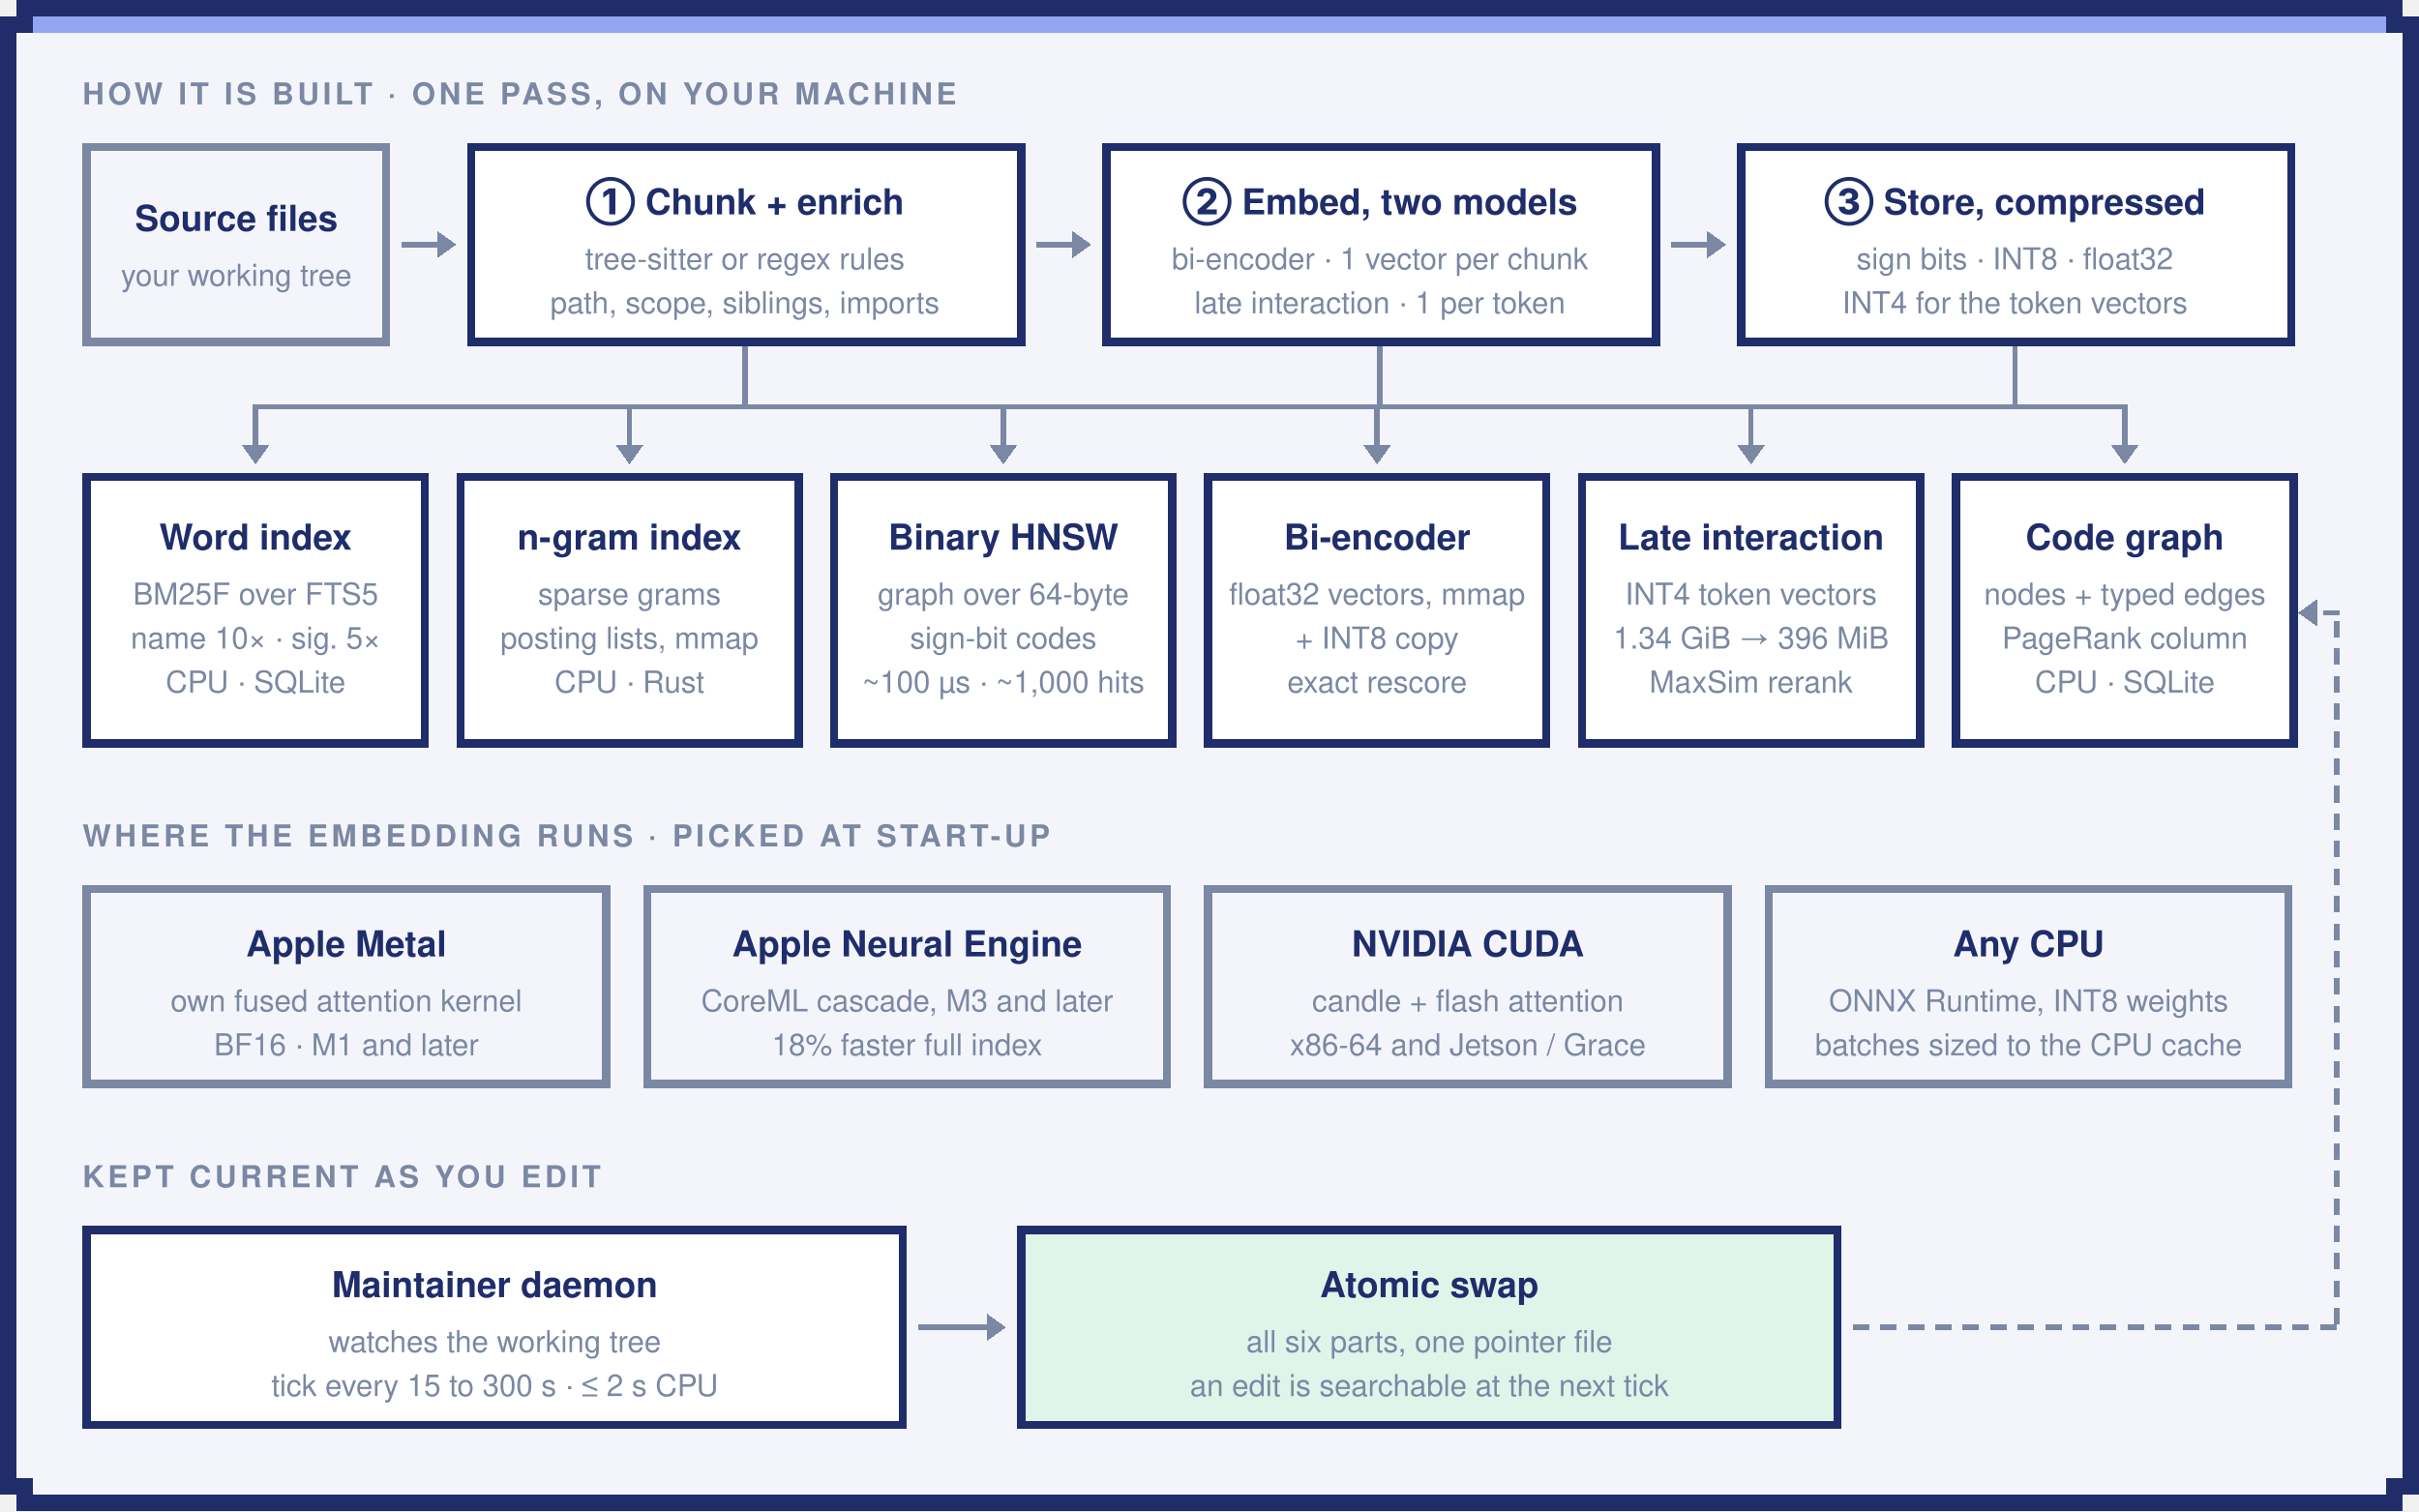
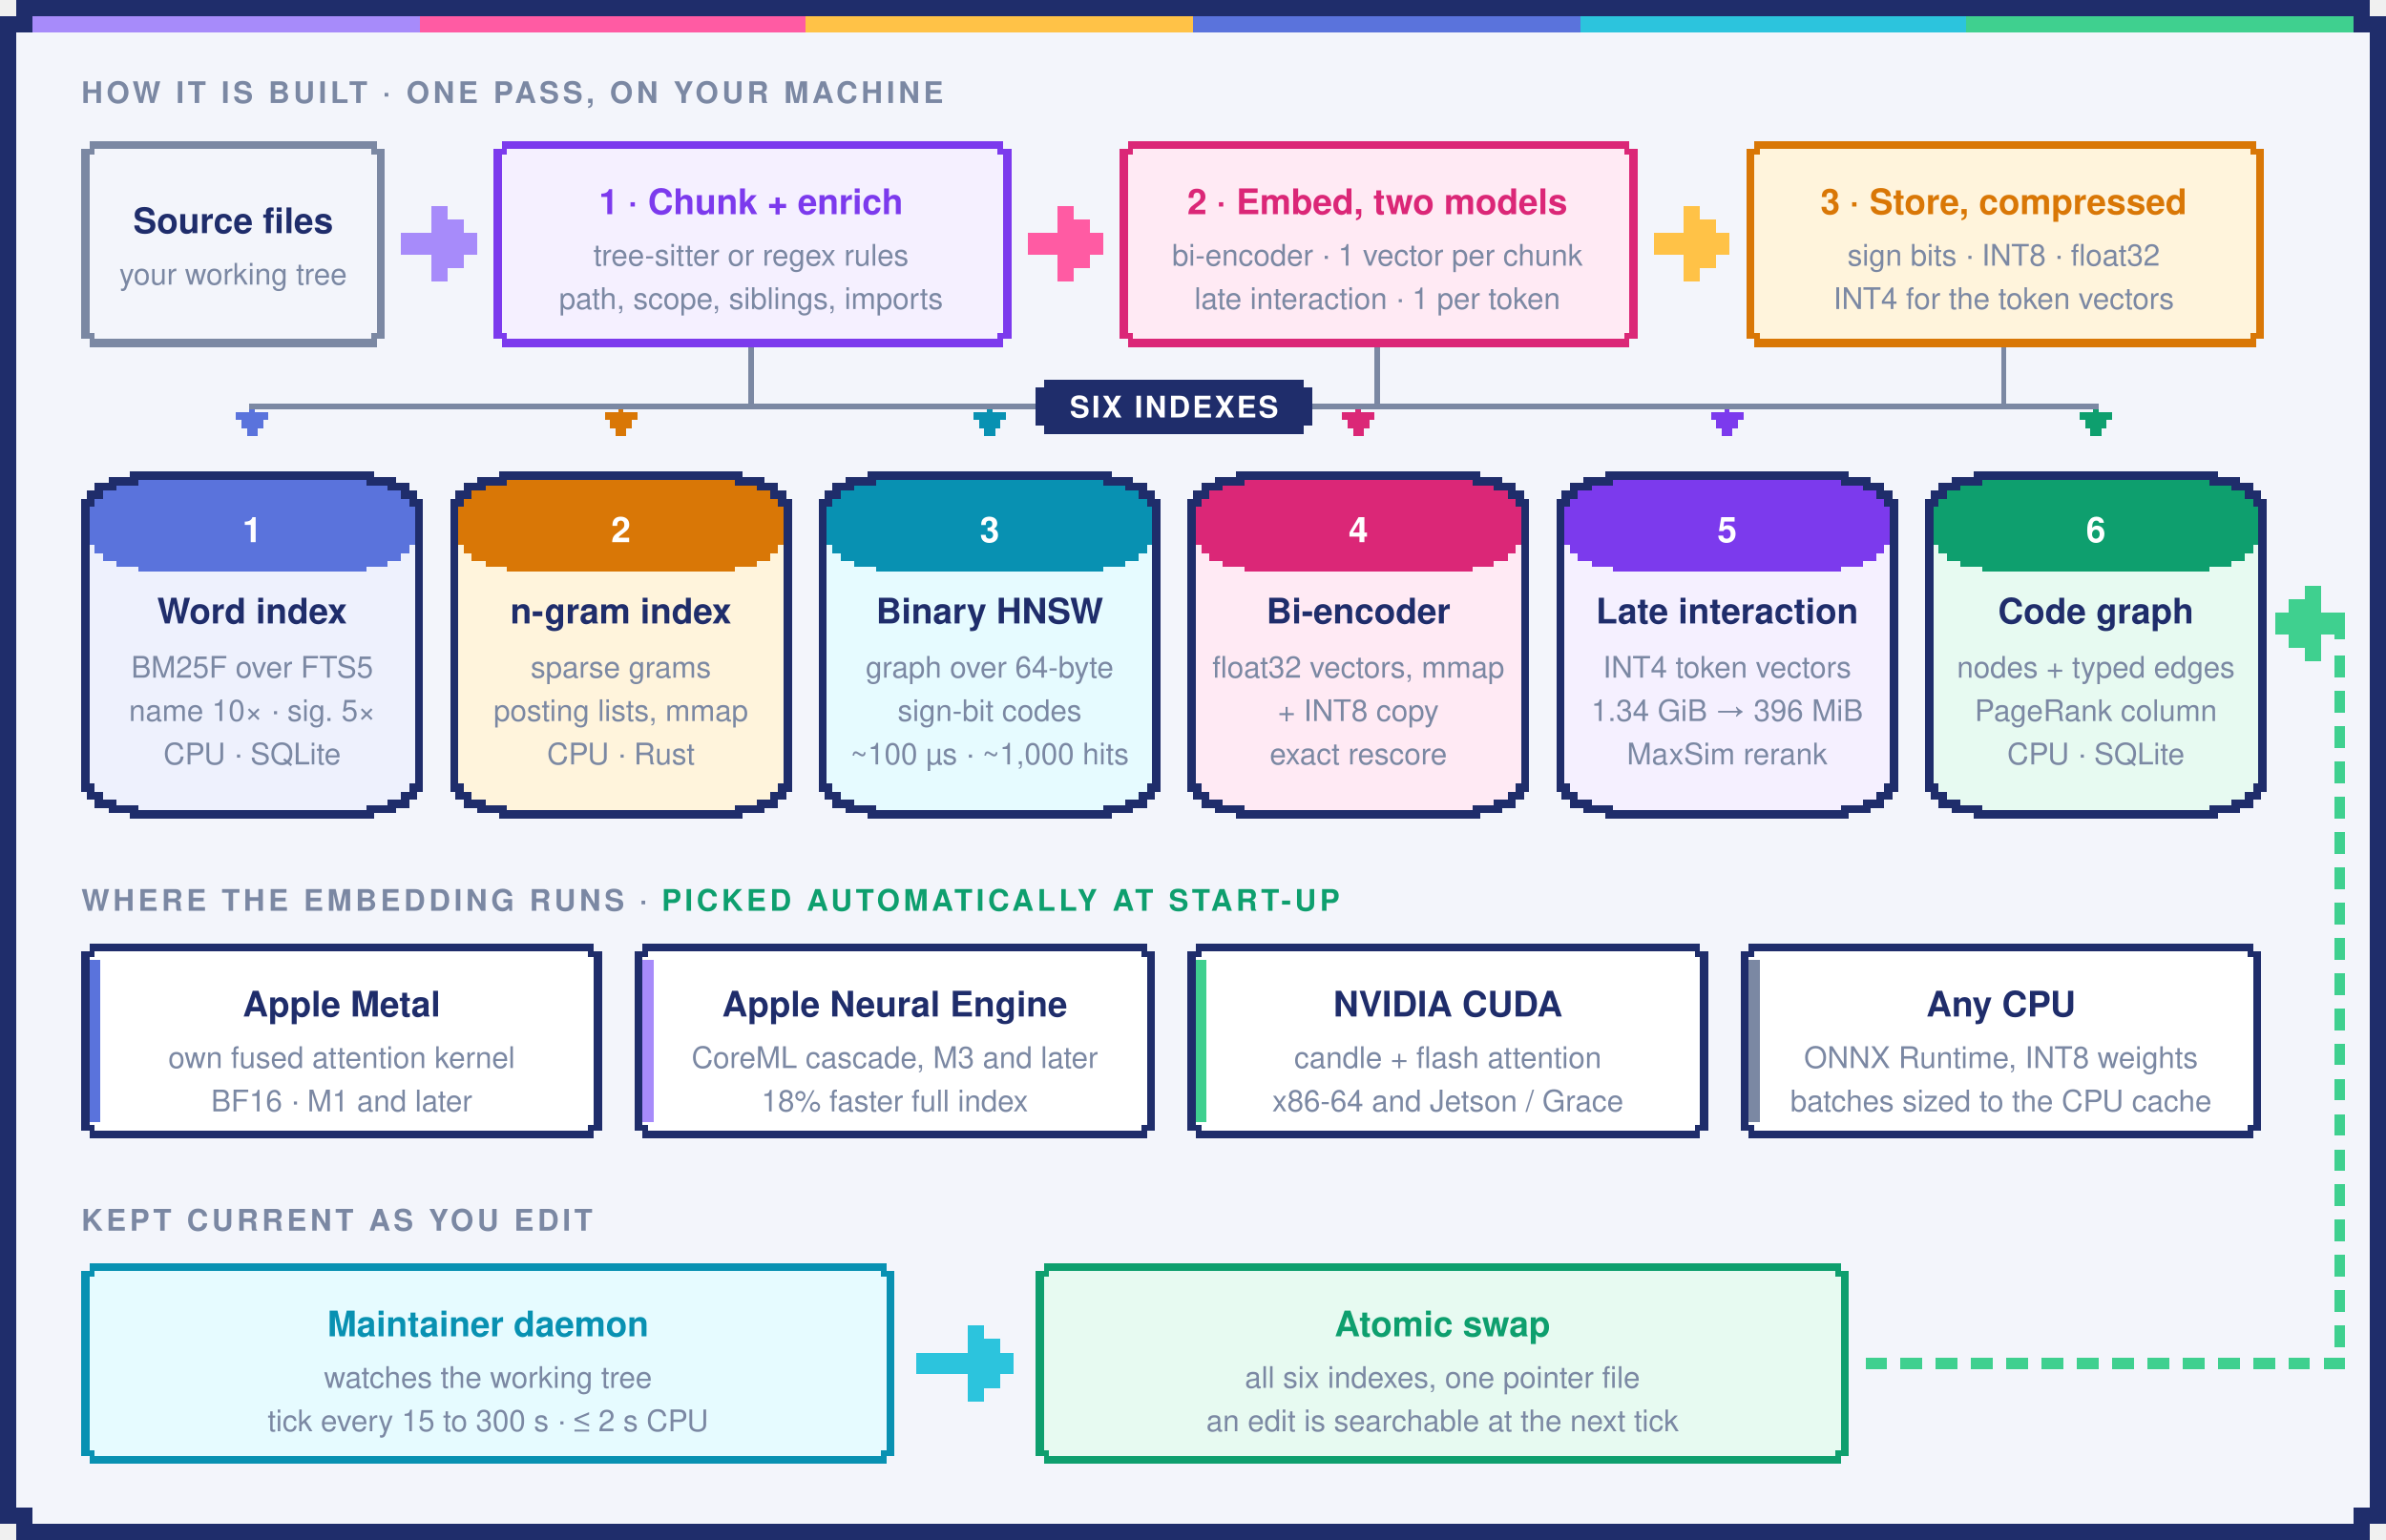
- <svg xmlns="http://www.w3.org/2000/svg" fill="#1f2d6b" aria-label="How the index is built. Source files are chunked and enriched, embedded by two models, and stored compressed. That feeds six index parts: word index, n-gram index, binary HNSW, bi-encoder vectors, late-interaction vectors and code graph. The embedding runs on Apple Metal, the Apple Neural Engine, NVIDIA CUDA or any CPU. A maintainer daemon updates all six parts after each edit with an atomic swap." font-family="-apple-system,BlinkMacSystemFont,Segoe UI,Helvetica,Arial,sans-serif" shape-rendering="crispEdges" text-anchor="middle" viewBox="0 0 880 550">
-   <path d="M6 0h868v6h6v538h-6v6H6v-6H0V6h6z" />
-   <path fill="#f3f5fb" d="M12 6h856v6h6v526h-6v6H12v-6H6V12h6z" />
-   <path fill="#93a5f0" d="M12 6h856v6H12z" />
-   <path d="M170 52h203v74H170zm231 0h203v74H401zm231 0h203v74H632zM30 172h126v100H30zm136 0h126v100H166zm136 0h126v100H302zm136 0h126v100H438zm136 0h126v100H574zm136 0h126v100H710zM30 446h300v74H30zm340 0h300v74H370z" />
-   <path fill="#7b88a3" d="M30 52h112v74H30zm0 270h192v74H30zm204 0h192v74H234zm204 0h192v74H438zm204 0h192v74H642zM146 88h13v2h-13zm13-4 7 5-7 5zm218 4h13v2h-13zm13-4 7 5-7 5zm218 4h13v2h-13zm13-4 7 5-7 5zm-351 42h2v22h-2zm231 0h2v22h-2zm231 0h2v22h-2zM92 147h682v2H92zm0 1h2v14h-2zm-4 14 5 7 5-7zm140-14h2v14h-2zm-4 14 5 7 5-7zm140-14h2v14h-2zm-4 14 5 7 5-7zm140-14h2v14h-2zm-4 14 5 7 5-7zm140-14h2v14h-2zm-4 14 5 7 5-7zm140-14h2v14h-2zm-4 14 5 7 5-7zM334 482h25v2h-25zm25-4 7 5-7 5zm315 4h6v2h-6zm10 0h6v2h-6zm10 0h6v2h-6zm10 0h6v2h-6zm10 0h6v2h-6zm10 0h6v2h-6zm10 0h6v2h-6zm10 0h6v2h-6zm10 0h6v2h-6zm10 0h6v2h-6zm10 0h6v2h-6zm10 0h6v2h-6zm10 0h6v2h-6zm10 0h6v2h-6zm10 0h6v2h-6zm10 0h6v2h-6zm10 0h6v2h-6zm10 0h6v2h-6zm5-256h2v6h-2zm0 10h2v6h-2zm0 10h2v6h-2zm0 10h2v6h-2zm0 10h2v6h-2zm0 10h2v6h-2zm0 10h2v6h-2zm0 10h2v6h-2zm0 10h2v6h-2zm0 10h2v6h-2zm0 10h2v6h-2zm0 10h2v6h-2zm0 10h2v6h-2zm0 10h2v6h-2zm0 10h2v6h-2zm0 10h2v6h-2zm0 10h2v6h-2zm0 10h2v6h-2zm0 10h2v6h-2zm0 10h2v6h-2zm0 10h2v6h-2zm0 10h2v6h-2zm0 10h2v6h-2zm0 10h2v6h-2zm0 10h2v6h-2zm0 10h2v6h-2zm-4-254h6v2h-6zm-2-4-7 5 7 5z" />
-   <path fill="#f3f5fb" d="M33 55h106v68H33zm0 270h186v68H33zm204 0h186v68H237zm204 0h186v68H441zm204 0h186v68H645z" />
-   <path fill="#fff" d="M173 55h197v68H173zm231 0h197v68H404zm231 0h197v68H635zM33 175h120v94H33zm136 0h120v94H169zm136 0h120v94H305zm136 0h120v94H441zm136 0h120v94H577zm136 0h120v94H713zM33 449h294v68H33z" />
-   <path fill="#dff5ea" d="M373 449h294v68H373z" />
-   <g style="font-size:13px;font-weight:800">
-     <text x="86" y="84">Source files</text>
-     <text x="271" y="78">① Chunk + enrich</text>
-     <text x="502" y="78">② Embed, two models</text>
-     <text x="733" y="78">③ Store, compressed</text>
-     <text x="93" y="200">Word index</text>
-     <text x="229" y="200">n-gram index</text>
-     <text x="365" y="200">Binary HNSW</text>
-     <text x="501" y="200">Bi-encoder</text>
-     <text x="637" y="200">Late interaction</text>
-     <text x="773" y="200">Code graph</text>
-     <text x="126" y="348">Apple Metal</text>
-     <text x="330" y="348">Apple Neural Engine</text>
-     <text x="534" y="348">NVIDIA CUDA</text>
-     <text x="738" y="348">Any CPU</text>
-     <text x="180" y="472">Maintainer daemon</text>
-     <text x="520" y="472">Atomic swap</text>
+ <svg xmlns="http://www.w3.org/2000/svg" fill="#1f2d6b" aria-label="How the index is built. Source files are chunked and enriched, embedded by two models, and stored compressed. One pass feeds six indexes: 1 word index, 2 n-gram index, 3 binary HNSW, 4 bi-encoder vectors, 5 late-interaction vectors, 6 code graph. The embedding runs on Apple Metal, the Apple Neural Engine, NVIDIA CUDA or any CPU, picked automatically at start-up. A maintainer daemon updates all six indexes after each edit with an atomic swap." font-family="-apple-system,BlinkMacSystemFont,Segoe UI,Helvetica,Arial,sans-serif" shape-rendering="crispEdges" text-anchor="middle" viewBox="0 0 880 568">
+   <style>.t{font-size:13px;font-weight:800}</style>
+   <path d="M6 0h868v6h6v556h-6v6H6v-6H0V6h6z" />
+   <path fill="#f3f5fb" d="M12 6h856v6h6v544h-6v6H12v-6H6V12h6z" />
+   <path fill="#a78bfa" d="M12 6h143v6H12z" />
+   <path fill="#ff5ba3" d="M155 6h142v6H155z" />
+   <path fill="#ffc247" d="M297 6h143v6H297z" />
+   <path fill="#5a73dc" d="M440 6h143v6H440z" />
+   <path fill="#2cc4dd" d="M583 6h142v6H583z" />
+   <path fill="#3fd08f" d="M725 6h143v6H725z" />
+   <path fill="#7b88a3" d="M33 52h106v3h3v70h-3v3H33v-3h-3V55h3z" />
+   <path fill="#7c3aed" d="M185 52h185v3h3v70h-3v3H185v-3h-3V55h3z" />
+   <path fill="#db2777" d="M416 52h185v3h3v70h-3v3H416v-3h-3V55h3z" />
+   <path fill="#d97706" d="M647 52h185v3h3v70h-3v3H647v-3h-3V55h3z" />
+   <path d="M30 184h2v-3h3v-3h5v-2h8v-2h90v2h8v2h5v3h3v3h2v108h-2v3h-3v3h-5v2h-8v2H48v-2h-8v-2h-5v-3h-3v-3h-2zm136 0h2v-3h3v-3h5v-2h8v-2h90v2h8v2h5v3h3v3h2v108h-2v3h-3v3h-5v2h-8v2h-90v-2h-8v-2h-5v-3h-3v-3h-2zm136 0h2v-3h3v-3h5v-2h8v-2h90v2h8v2h5v3h3v3h2v108h-2v3h-3v3h-5v2h-8v2h-90v-2h-8v-2h-5v-3h-3v-3h-2zm136 0h2v-3h3v-3h5v-2h8v-2h90v2h8v2h5v3h3v3h2v108h-2v3h-3v3h-5v2h-8v2h-90v-2h-8v-2h-5v-3h-3v-3h-2zm136 0h2v-3h3v-3h5v-2h8v-2h90v2h8v2h5v3h3v3h2v108h-2v3h-3v3h-5v2h-8v2h-90v-2h-8v-2h-5v-3h-3v-3h-2zm136 0h2v-3h3v-3h5v-2h8v-2h90v2h8v2h5v3h3v3h2v108h-2v3h-3v3h-5v2h-8v2h-90v-2h-8v-2h-5v-3h-3v-3h-2zM33 348h186v3h3v66h-3v3H33v-3h-3v-66h3zm204 0h186v3h3v66h-3v3H237v-3h-3v-66h3zm204 0h186v3h3v66h-3v3H441v-3h-3v-66h3zm204 0h186v3h3v66h-3v3H645v-3h-3v-66h3z" />
+   <path fill="#0891b2" d="M33 466h294v3h3v68h-3v3H33v-3h-3v-68h3z" />
+   <path fill="#0e9f6e" d="M385 466h294v3h3v68h-3v3H385v-3h-3v-68h3z" />
+   <path fill="#f3f5fb" d="M35 55h102v2h2v66h-2v2H35v-2h-2V57h2z" />
+   <path fill="#f5f0ff" d="M187 55h181v2h2v66h-2v2H187v-2h-2V57h2zm390 132h2v-3h3v-3h5v-2h8v-2h84v2h8v2h5v3h3v3h2v102h-2v3h-3v3h-5v2h-8v2h-84v-2h-8v-2h-5v-3h-3v-3h-2z" />
+   <path fill="#ffeaf4" d="M418 55h181v2h2v66h-2v2H418v-2h-2V57h2zm23 132h2v-3h3v-3h5v-2h8v-2h84v2h8v2h5v3h3v3h2v102h-2v3h-3v3h-5v2h-8v2h-84v-2h-8v-2h-5v-3h-3v-3h-2z" />
+   <path fill="#fff4dc" d="M649 55h181v2h2v66h-2v2H649v-2h-2V57h2zM169 187h2v-3h3v-3h5v-2h8v-2h84v2h8v2h5v3h3v3h2v102h-2v3h-3v3h-5v2h-8v2h-84v-2h-8v-2h-5v-3h-3v-3h-2z" />
+   <path fill="#eef1fd" d="M33 187h2v-3h3v-3h5v-2h8v-2h84v2h8v2h5v3h3v3h2v102h-2v3h-3v3h-5v2h-8v2H51v-2h-8v-2h-5v-3h-3v-3h-2z" />
+   <path fill="#e6fbff" d="M305 187h2v-3h3v-3h5v-2h8v-2h84v2h8v2h5v3h3v3h2v102h-2v3h-3v3h-5v2h-8v2h-84v-2h-8v-2h-5v-3h-3v-3h-2zM35 469h290v2h2v64h-2v2H35v-2h-2v-64h2z" />
+   <path fill="#e7faf1" d="M713 187h2v-3h3v-3h5v-2h8v-2h84v2h8v2h5v3h3v3h2v102h-2v3h-3v3h-5v2h-8v2h-84v-2h-8v-2h-5v-3h-3v-3h-2zM387 469h290v2h2v64h-2v2H387v-2h-2v-64h2z" />
+   <path fill="#fff" d="M35 351h182v2h2v62h-2v2H35v-2h-2v-62h2zm204 0h182v2h2v62h-2v2H239v-2h-2v-62h2zm204 0h182v2h2v62h-2v2H443v-2h-2v-62h2zm204 0h182v2h2v62h-2v2H647v-2h-2v-62h2z" />
+   <path fill="#a78bfa" d="M148 86h11v8h-11zm11-10h6v28h-6zm6 5h6v18h-6zm6 5h5v8h-5zm66 268h4v60h-4z" />
+   <path fill="#ff5ba3" d="M379 86h11v8h-11zm11-10h6v28h-6zm6 5h6v18h-6zm6 5h5v8h-5z" />
+   <path fill="#ffc247" d="M610 86h11v8h-11zm11-10h6v28h-6zm6 5h6v18h-6zm6 5h5v8h-5z" />
+   <path fill="#7b88a3" d="M276 128h2v22h-2zm231 0h2v22h-2zm231 0h2v22h-2zM92 149h682v2H92zm553 205h4v60h-4z" />
+   <path d="M385 140h96v3h3v14h-3v3h-96v-3h-3v-14h3z" />
+   <path fill="#5a73dc" d="M87 152h12v3H87zm2 3h8v3h-8zm2 3h4v3h-4zm1-7h2v1h-2zm-59 36h2v-3h3v-3h5v-2h8v-2h84v2h8v2h5v3h3v3h2v14h-2v3h-3v3h-5v2h-8v2H51v-2h-8v-2h-5v-3h-3v-3h-2zm0 167h4v60h-4z" />
+   <path fill="#d97706" d="M223 152h12v3h-12zm2 3h8v3h-8zm2 3h4v3h-4zm1-7h2v1h-2zm-59 36h2v-3h3v-3h5v-2h8v-2h84v2h8v2h5v3h3v3h2v14h-2v3h-3v3h-5v2h-8v2h-84v-2h-8v-2h-5v-3h-3v-3h-2z" />
+   <path fill="#0891b2" d="M359 152h12v3h-12zm2 3h8v3h-8zm2 3h4v3h-4zm1-7h2v1h-2zm-59 36h2v-3h3v-3h5v-2h8v-2h84v2h8v2h5v3h3v3h2v14h-2v3h-3v3h-5v2h-8v2h-84v-2h-8v-2h-5v-3h-3v-3h-2z" />
+   <path fill="#db2777" d="M495 152h12v3h-12zm2 3h8v3h-8zm2 3h4v3h-4zm1-7h2v1h-2zm-59 36h2v-3h3v-3h5v-2h8v-2h84v2h8v2h5v3h3v3h2v14h-2v3h-3v3h-5v2h-8v2h-84v-2h-8v-2h-5v-3h-3v-3h-2z" />
+   <path fill="#7c3aed" d="M631 152h12v3h-12zm2 3h8v3h-8zm2 3h4v3h-4zm1-7h2v1h-2zm-59 36h2v-3h3v-3h5v-2h8v-2h84v2h8v2h5v3h3v3h2v14h-2v3h-3v3h-5v2h-8v2h-84v-2h-8v-2h-5v-3h-3v-3h-2z" />
+   <path fill="#0e9f6e" d="M767 152h12v3h-12zm2 3h8v3h-8zm2 3h4v3h-4zm1-7h2v1h-2zm-59 36h2v-3h3v-3h5v-2h8v-2h84v2h8v2h5v3h3v3h2v14h-2v3h-3v3h-5v2h-8v2h-84v-2h-8v-2h-5v-3h-3v-3h-2z" />
+   <path fill="#3fd08f" d="M441 354h4v60h-4zm247 147h8v4h-8zm13 0h8v4h-8zm13 0h8v4h-8zm13 0h8v4h-8zm13 0h8v4h-8zm13 0h8v4h-8zm13 0h8v4h-8zm13 0h8v4h-8zm13 0h8v4h-8zm13 0h8v4h-8zm13 0h8v4h-8zm13 0h8v4h-8zm13 0h8v4h-8zm13 0h8v4h-8zm4 0h4v4h-4zm0-12h4v8h-4zm0-13h4v8h-4zm0-13h4v8h-4zm0-13h4v8h-4zm0-13h4v8h-4zm0-13h4v8h-4zm0-13h4v8h-4zm0-13h4v8h-4zm0-13h4v8h-4zm0-13h4v8h-4zm0-13h4v8h-4zm0-13h4v8h-4zm0-13h4v8h-4zm0-13h4v8h-4zm0-13h4v8h-4zm0-13h4v8h-4zm0-13h4v8h-4zm0-13h4v8h-4zm0-13h4v8h-4zm0-13h4v8h-4zm0-16h4v10h-4zm-22 0h5v8h-5zm5-5h6v18h-6zm6-5h6v28h-6zm6 10h9v8h-9z" />
+   <path fill="#2cc4dd" d="M338 499h19v8h-19zm19-10h6v28h-6zm6 5h6v18h-6zm6 5h5v8h-5z" />
+   <g style="font-size:11px;font-weight:700;letter-spacing:1.3px;fill:#7b88a3;text-anchor:start">
+     <text x="30" y="38">HOW IT IS BUILT · ONE PASS, ON YOUR MACHINE</text>
+     <text x="30" y="336">WHERE THE EMBEDDING RUNS ·</text>
+     <text x="30" y="454">KEPT CURRENT AS YOU EDIT</text>
+   </g>
+   <g class="t">
+     <text x="86" y="86">Source files</text>
+     <text x="126" y="375">Apple Metal</text>
+     <text x="330" y="375">Apple Neural Engine</text>
+     <text x="534" y="375">NVIDIA CUDA</text>
+     <text x="738" y="375">Any CPU</text>
  </g>
  <g style="font-size:11px;fill:#7b88a3">
-     <text x="86" y="104">your working tree</text>
-     <text x="271" y="98">tree-sitter or regex rules</text>
-     <text x="271" y="114">path, scope, siblings, imports</text>
-     <text x="502" y="98">bi-encoder · 1 vector per chunk</text>
-     <text x="502" y="114">late interaction · 1 per token</text>
-     <text x="733" y="98">sign bits · INT8 · float32</text>
-     <text x="733" y="114">INT4 for the token vectors</text>
-     <text x="93" y="220">BM25F over FTS5</text>
-     <text x="93" y="236">name 10× · sig. 5×</text>
-     <text x="93" y="252">CPU · SQLite</text>
-     <text x="229" y="220">sparse grams</text>
-     <text x="229" y="236">posting lists, mmap</text>
-     <text x="229" y="252">CPU · Rust</text>
-     <text x="365" y="220">graph over 64-byte</text>
-     <text x="365" y="236">sign-bit codes</text>
-     <text x="365" y="252">~100 µs · ~1,000 hits</text>
-     <text x="501" y="220">float32 vectors, mmap</text>
-     <text x="501" y="236">+ INT8 copy</text>
-     <text x="501" y="252">exact rescore</text>
-     <text x="637" y="220">INT4 token vectors</text>
-     <text x="637" y="236">1.34 GiB → 396 MiB</text>
-     <text x="637" y="252">MaxSim rerank</text>
-     <text x="773" y="220">nodes + typed edges</text>
-     <text x="773" y="236">PageRank column</text>
-     <text x="773" y="252">CPU · SQLite</text>
-     <text x="126" y="368">own fused attention kernel</text>
-     <text x="126" y="384">BF16 · M1 and later</text>
-     <text x="330" y="368">CoreML cascade, M3 and later</text>
-     <text x="330" y="384">18% faster full index</text>
-     <text x="534" y="368">candle + flash attention</text>
-     <text x="534" y="384">x86-64 and Jetson / Grace</text>
-     <text x="738" y="368">ONNX Runtime, INT8 weights</text>
-     <text x="738" y="384">batches sized to the CPU cache</text>
-     <text x="180" y="492">watches the working tree</text>
-     <text x="180" y="508">tick every 15 to 300 s · ≤ 2 s CPU</text>
-     <text x="520" y="492">all six parts, one pointer file</text>
-     <text x="520" y="508">an edit is searchable at the next tick</text>
+     <text x="86" y="105">your working tree</text>
+     <text x="277" y="98">tree-sitter or regex rules</text>
+     <text x="277" y="114">path, scope, siblings, imports</text>
+     <text x="508" y="98">bi-encoder · 1 vector per chunk</text>
+     <text x="508" y="114">late interaction · 1 per token</text>
+     <text x="739" y="98">sign bits · INT8 · float32</text>
+     <text x="739" y="114">INT4 for the token vectors</text>
+     <text x="93" y="250">BM25F over FTS5</text>
+     <text x="93" y="266">name 10× · sig. 5×</text>
+     <text x="93" y="282">CPU · SQLite</text>
+     <text x="229" y="250">sparse grams</text>
+     <text x="229" y="266">posting lists, mmap</text>
+     <text x="229" y="282">CPU · Rust</text>
+     <text x="365" y="250">graph over 64-byte</text>
+     <text x="365" y="266">sign-bit codes</text>
+     <text x="365" y="282">~100 µs · ~1,000 hits</text>
+     <text x="501" y="250">float32 vectors, mmap</text>
+     <text x="501" y="266">+ INT8 copy</text>
+     <text x="501" y="282">exact rescore</text>
+     <text x="637" y="250">INT4 token vectors</text>
+     <text x="637" y="266">1.34 GiB → 396 MiB</text>
+     <text x="637" y="282">MaxSim rerank</text>
+     <text x="773" y="250">nodes + typed edges</text>
+     <text x="773" y="266">PageRank column</text>
+     <text x="773" y="282">CPU · SQLite</text>
+     <text x="126" y="394">own fused attention kernel</text>
+     <text x="126" y="410">BF16 · M1 and later</text>
+     <text x="330" y="394">CoreML cascade, M3 and later</text>
+     <text x="330" y="410">18% faster full index</text>
+     <text x="534" y="394">candle + flash attention</text>
+     <text x="534" y="410">x86-64 and Jetson / Grace</text>
+     <text x="738" y="394">ONNX Runtime, INT8 weights</text>
+     <text x="738" y="410">batches sized to the CPU cache</text>
+     <text x="180" y="512">watches the working tree</text>
+     <text x="180" y="528">tick every 15 to 300 s · ≤ 2 s CPU</text>
+     <text x="532" y="512">all six indexes, one pointer file</text>
+     <text x="532" y="528">an edit is searchable at the next tick</text>
  </g>
-   <g style="font-size:11px;font-weight:700;letter-spacing:1.3px;fill:#7b88a3;text-anchor:start">
-     <text x="30" y="38">HOW IT IS BUILT · ONE PASS, ON YOUR MACHINE</text>
-     <text x="30" y="308">WHERE THE EMBEDDING RUNS · PICKED AT START-UP</text>
-     <text x="30" y="432">KEPT CURRENT AS YOU EDIT</text>
+   <text x="277" y="79" fill="#7c3aed" class="t">1 · Chunk + enrich</text>
+   <text x="508" y="79" fill="#db2777" class="t">2 · Embed, two models</text>
+   <text x="739" y="79" fill="#d97706" class="t">3 · Store, compressed</text>
+   <text x="433" y="154" fill="#fff" style="font-size:11px;font-weight:800;letter-spacing:.8px">SIX INDEXES</text>
+   <g fill="#fff" style="font-weight:800;letter-spacing:.8px;font-size:13px">
+     <text x="93" y="200">1</text>
+     <text x="229" y="200">2</text>
+     <text x="365" y="200">3</text>
+     <text x="501" y="200">4</text>
+     <text x="637" y="200">5</text>
+     <text x="773" y="200">6</text>
  </g>
+   <g class="t">
+     <text x="93" y="230">Word index</text>
+     <text x="229" y="230">n-gram index</text>
+     <text x="365" y="230">Binary HNSW</text>
+     <text x="501" y="230">Bi-encoder</text>
+     <text x="637" y="230">Late interaction</text>
+     <text x="773" y="230">Code graph</text>
+   </g>
+   <text x="244" y="336" style="font-size:11px;font-weight:800;letter-spacing:1.3px;fill:#0e9f6e;text-anchor:start">PICKED AUTOMATICALLY AT START-UP</text>
+   <text x="180" y="493" fill="#0891b2" class="t">Maintainer daemon</text>
+   <text x="532" y="493" fill="#0e9f6e" class="t">Atomic swap</text>
</svg>
